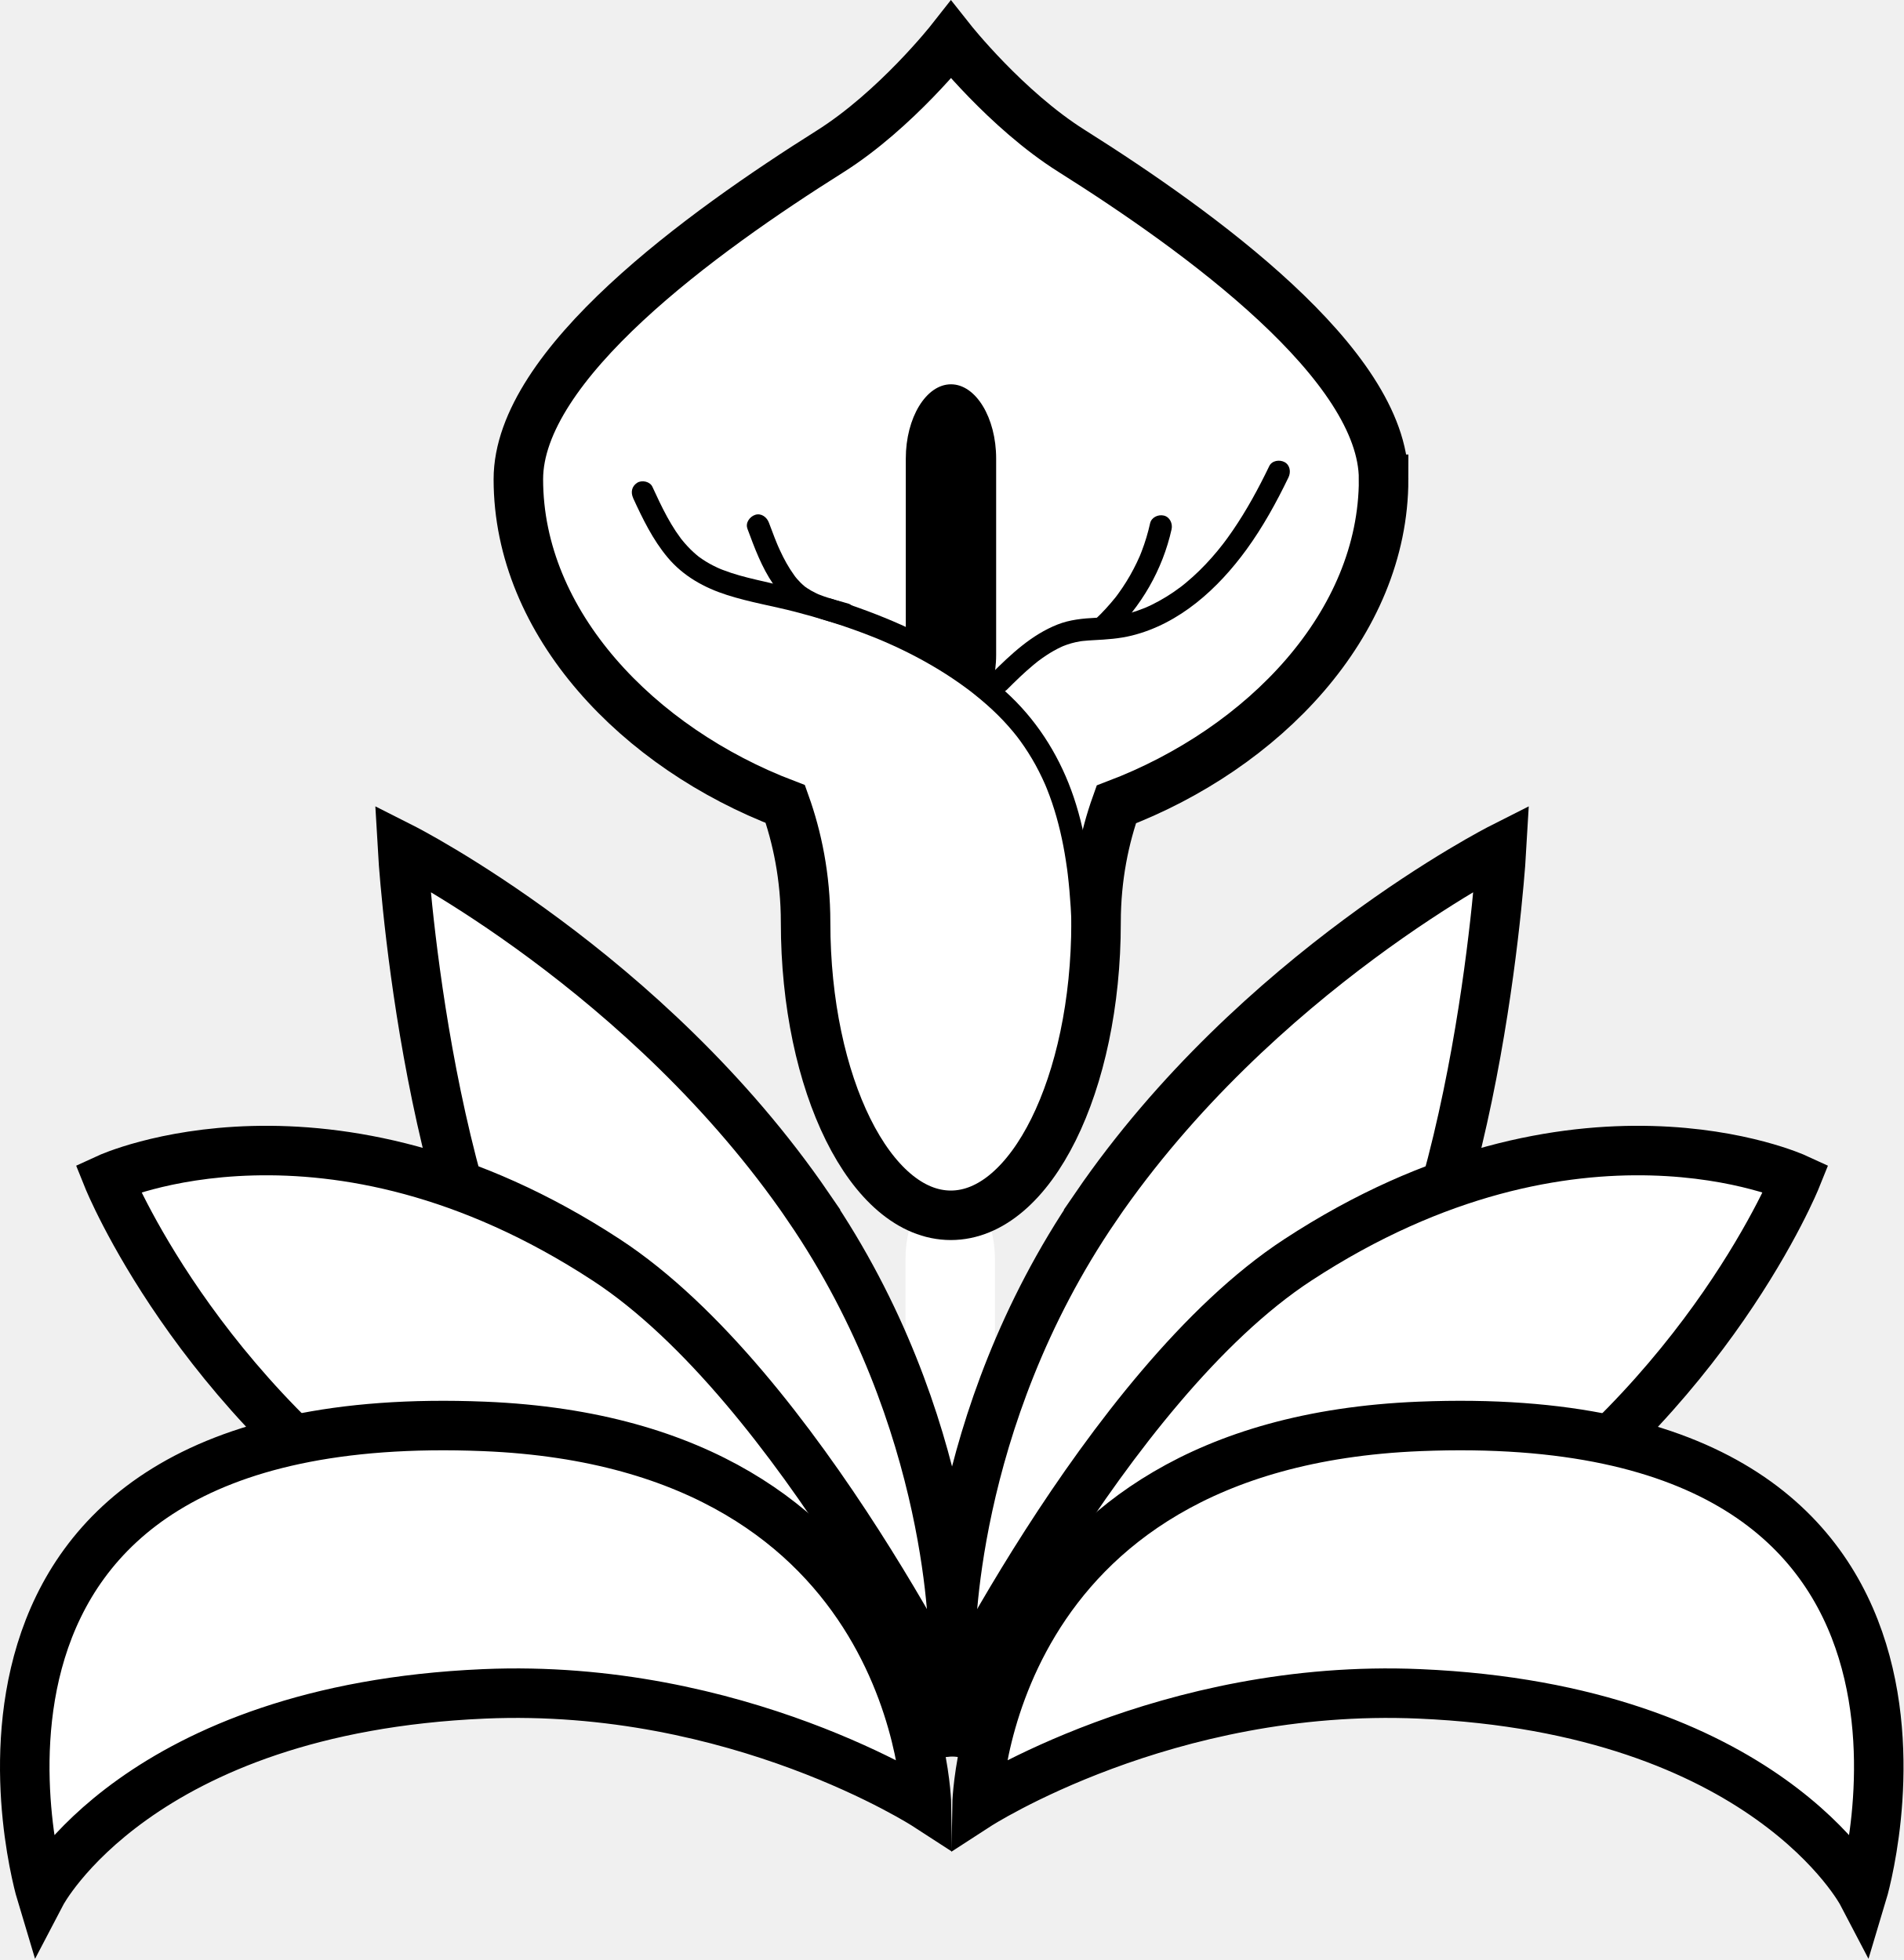
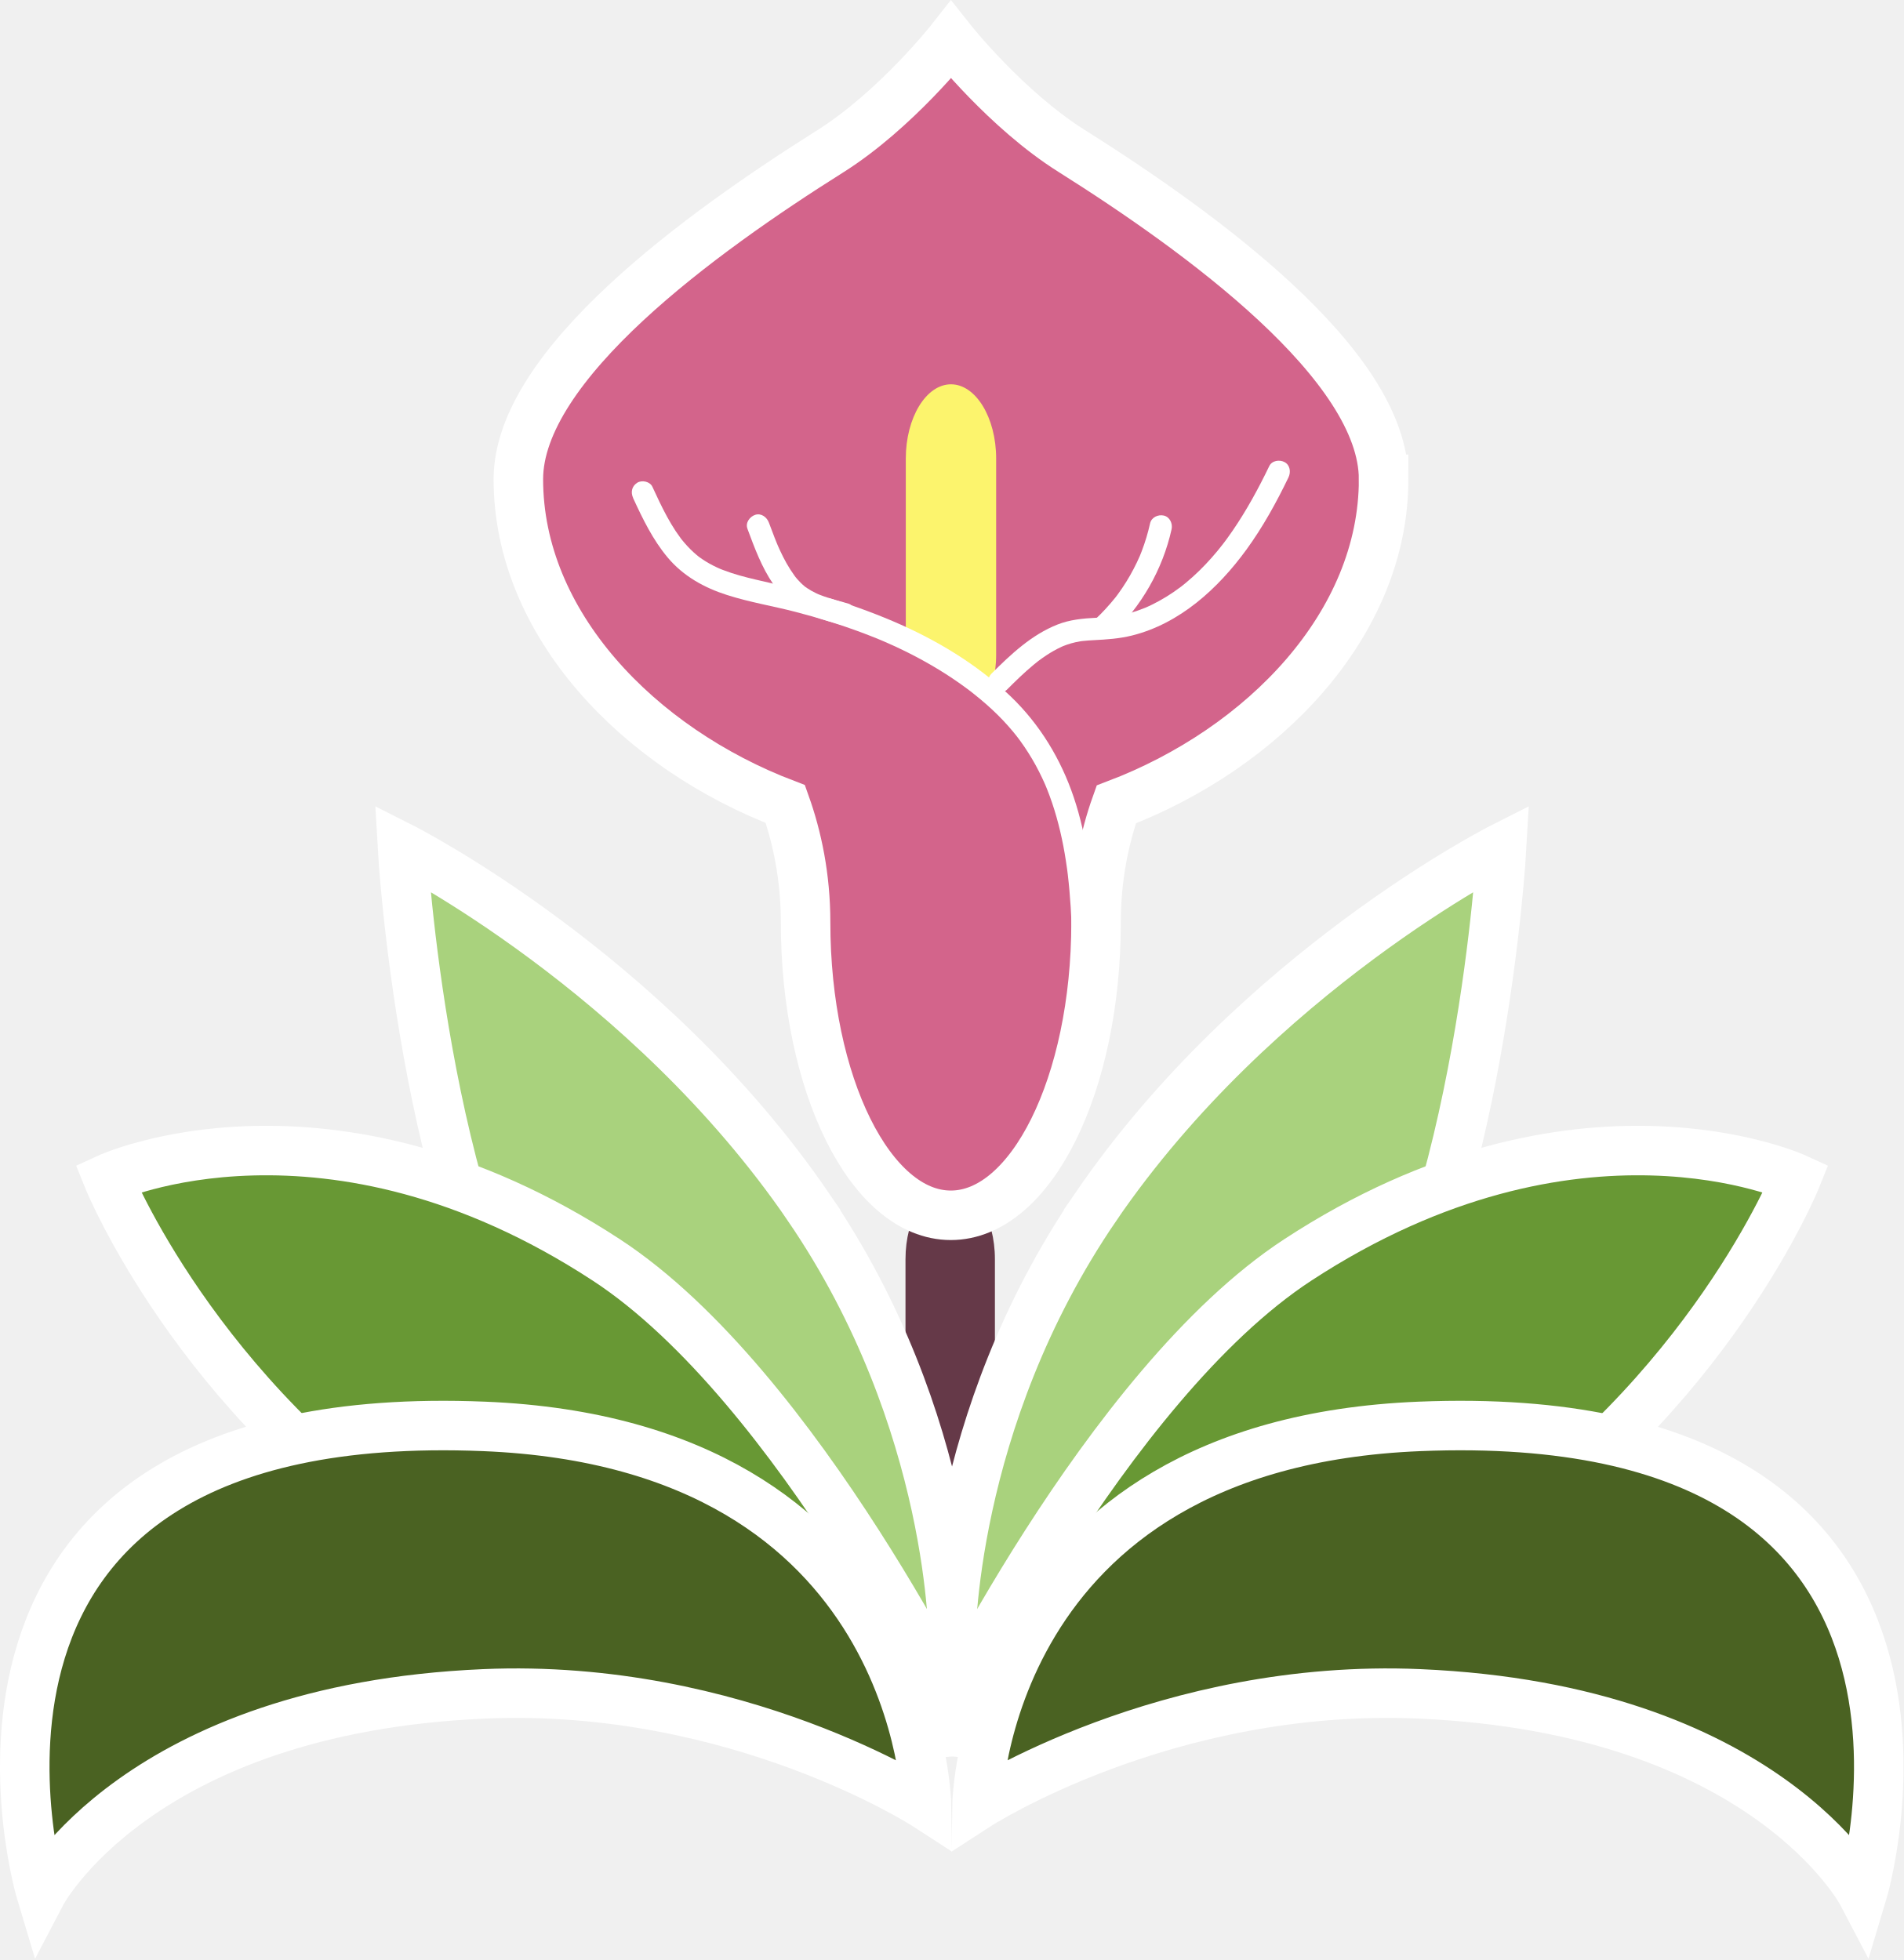
<svg xmlns="http://www.w3.org/2000/svg" width="769" height="792" viewBox="0 0 769 792" fill="none">
-   <g clip-path="url(#clip0_404_7055)">
-     <path d="M401.93 630.73C401.93 647.23 393.8 660.73 383.87 660.73C373.94 660.73 365.81 647.23 365.81 630.73V508.77C365.81 492.27 373.94 478.77 383.87 478.77C393.8 478.77 401.93 492.27 401.93 508.77V630.73Z" fill="white" />
-     <path d="M558.95 193.65C558.95 147.37 484.56 93.5 432.83 60.93C406.47 44.33 384.18 16.15 384.18 16.15C384.18 16.15 361.91 44.47 335.23 61.26C283.41 93.89 209.41 147.37 209.41 193.65C209.41 252.01 257.91 302.27 317.26 324.89C321.97 338.11 325.45 354.16 325.45 372.77C325.45 438.11 351.72 491.08 384.12 491.08C416.52 491.08 442.79 438.11 442.79 372.77C442.79 354.23 446.26 338.24 450.96 325.05C510.4 302.5 558.96 252.15 558.96 193.65H558.95Z" fill="white" stroke="black" stroke-width="20" stroke-miterlimit="10" />
-     <path d="M402.43 264.56C402.43 281.06 394.22 294.56 384.18 294.56C374.14 294.56 365.93 281.06 365.93 264.56V185.29C365.93 168.79 374.14 155.29 384.18 155.29C394.22 155.29 402.43 168.79 402.43 185.29V264.56Z" fill="black" />
-     <path d="M259.65 198.97C264.71 209.96 270.13 221.42 279.79 228.69C288.89 235.54 300.53 237.76 311.64 240.27C344.71 247.73 377.72 259.85 402.89 282.55C428.06 305.25 435.84 335.2 437.38 373.39" fill="white" />
-     <path d="M255.76 201.24C259.65 209.68 263.7 218.07 269.71 225.25C276.02 232.79 284.49 237.5 293.77 240.45C303.05 243.4 312.05 244.84 321.14 247.19C330.23 249.54 339.39 252.34 348.26 255.66C350.44 256.48 352.61 257.33 354.76 258.21C355.02 258.32 355.28 258.42 355.54 258.53C355.64 258.57 356.45 258.91 355.98 258.71C355.51 258.51 356.31 258.85 356.41 258.9C356.67 259.01 356.93 259.12 357.19 259.23C358.35 259.73 359.51 260.25 360.66 260.77C364.94 262.72 369.14 264.82 373.25 267.1C377.36 269.38 381.23 271.73 385.06 274.31C387.03 275.64 388.97 277.01 390.87 278.43C391.32 278.76 391.76 279.1 392.21 279.44C392.91 279.97 392.44 279.62 392.3 279.51C392.52 279.68 392.74 279.85 392.96 280.03C393.95 280.81 394.93 281.61 395.9 282.41C399.15 285.12 402.27 287.98 405.18 291.05C406.56 292.51 407.9 294.01 409.18 295.55C409.78 296.27 410.36 297 410.94 297.73C410.32 296.95 411.11 297.95 411.29 298.2C411.6 298.62 411.91 299.03 412.22 299.45C414.47 302.55 416.52 305.8 418.37 309.16C419.3 310.86 420.18 312.59 421.01 314.35C421.4 315.18 421.78 316.01 422.15 316.85C422.27 317.12 422.8 318.38 422.37 317.36C422.57 317.84 422.77 318.32 422.96 318.8C425.92 326.18 428.03 333.88 429.54 341.68C429.93 343.69 430.28 345.72 430.59 347.75C430.75 348.75 430.89 349.75 431.03 350.75C431.15 351.62 431.04 350.86 431.03 350.69C431.06 350.94 431.1 351.2 431.13 351.45C431.21 352.09 431.29 352.73 431.37 353.36C431.89 357.76 432.27 362.17 432.55 366.59C432.69 368.85 432.8 371.11 432.9 373.38C433 375.65 434.9 377.99 437.4 377.88C439.76 377.77 442 375.9 441.9 373.38C441.2 356.11 439.31 338.56 433.76 322.11C428.57 306.75 420.1 292.74 408.38 281.48C394.73 268.37 378.12 258.44 360.78 251.04C351.77 247.2 342.56 243.92 333.16 241.15C323.76 238.38 314.76 236.42 305.5 234.25C300.95 233.19 296.42 232 292.06 230.31C291.8 230.21 291.55 230.11 291.29 230.01C291.18 229.97 290.38 229.63 290.87 229.84C291.36 230.05 290.57 229.7 290.46 229.66C290.21 229.55 289.96 229.43 289.71 229.32C288.65 228.83 287.61 228.3 286.59 227.73C285.63 227.19 284.69 226.62 283.78 226C283.32 225.69 282.87 225.37 282.42 225.05C281.7 224.53 282.21 224.9 282.36 225.01C282.04 224.76 281.73 224.51 281.43 224.25C279.7 222.8 278.1 221.19 276.62 219.48C276.27 219.08 275.93 218.67 275.6 218.26C275.43 218.05 275.27 217.84 275.1 217.64C275.21 217.78 275.59 218.29 275.07 217.6C274.35 216.63 273.66 215.65 272.99 214.65C270.49 210.87 268.37 206.84 266.4 202.76C265.43 200.75 264.49 198.72 263.56 196.7C262.57 194.55 259.31 193.86 257.4 195.09C255.19 196.52 254.73 198.95 255.79 201.25L255.76 201.24Z" fill="black" />
-     <path d="M403.66 275.44C412.51 266.6 422.04 257.61 433.56 255.12C438.7 254.01 443.99 254.27 449.19 253.71C464.21 252.09 478.26 243.58 489.49 231.98C500.72 220.38 509.34 205.8 516.64 190.61" fill="white" />
-     <path d="M406.85 278.62C410.28 275.19 413.75 271.79 417.49 268.69C417.98 268.28 418.47 267.88 418.97 267.49C419.05 267.42 419.75 266.88 419.34 267.19C418.93 267.5 419.63 266.97 419.72 266.91C420.72 266.16 421.74 265.44 422.78 264.76C424.71 263.49 426.72 262.34 428.82 261.38C428.93 261.33 429.7 260.98 429.2 261.2C428.7 261.42 429.47 261.09 429.59 261.04C430.09 260.84 430.59 260.66 431.09 260.48C432.23 260.09 433.38 259.76 434.56 259.5C435.17 259.36 435.78 259.25 436.4 259.15C436.49 259.13 437.46 259 436.98 259.06C436.5 259.12 437.47 259.01 437.56 259C438.98 258.85 440.4 258.76 441.83 258.68C447.02 258.41 452.17 258.08 457.24 256.82C476.61 252.01 492.07 237.84 503.54 222.09C510.18 212.96 515.65 203.03 520.54 192.88C521.56 190.76 521.19 187.92 518.93 186.72C516.92 185.66 513.86 186.07 512.77 188.33C508.44 197.32 503.66 206.12 498.02 214.36C497.37 215.31 496.7 216.26 496.02 217.2C495.68 217.67 495.34 218.13 495 218.59C494.83 218.82 494.66 219.05 494.48 219.28C494.46 219.3 493.63 220.39 494.14 219.74C492.66 221.66 491.11 223.53 489.5 225.35C486.32 228.95 482.89 232.33 479.2 235.4C478.77 235.76 478.34 236.11 477.9 236.46C477.68 236.63 477.46 236.81 477.24 236.98C477.39 236.86 477.86 236.51 477.16 237.04C476.16 237.79 475.15 238.52 474.12 239.23C472.19 240.55 470.2 241.77 468.16 242.89C467.21 243.41 466.24 243.91 465.27 244.39C464.78 244.63 464.29 244.86 463.8 245.08C463.55 245.19 463.31 245.3 463.06 245.41C461.84 245.95 463.88 245.09 462.65 245.59C460.54 246.44 458.4 247.19 456.21 247.79C454.02 248.39 451.96 248.8 449.79 249.14C449.02 249.26 450.88 249.04 449.61 249.16C449.32 249.19 449.03 249.22 448.74 249.25C448.11 249.31 447.48 249.36 446.84 249.41C445.49 249.5 444.14 249.56 442.8 249.63C437.5 249.89 432.2 250.39 427.22 252.36C416.7 256.52 408.39 264.38 400.5 272.25C398.83 273.92 398.71 276.97 400.5 278.61C402.29 280.25 405.08 280.39 406.86 278.61L406.85 278.62Z" fill="black" />
-     <path d="M306.271 212.41C309.401 220.82 312.621 229.39 318.221 236.4C323.831 243.41 330.901 245.35 341.291 248.19" fill="white" />
-     <path d="M301.93 213.6C304.8 221.32 307.7 229.23 312.4 236.06C314.62 239.29 317.08 242.11 320.2 244.49C322.8 246.47 325.72 247.85 328.75 249.03C332.44 250.47 336.28 251.48 340.09 252.52C342.36 253.14 345.09 251.75 345.63 249.38C346.17 247.01 344.92 244.51 342.49 243.84C339.28 242.96 336.06 242.1 332.91 241C332.21 240.75 331.52 240.5 330.83 240.22C330.8 240.21 330.38 240.02 330.37 240.03C330.39 240.01 331.15 240.39 330.68 240.16C330.34 239.99 329.98 239.85 329.64 239.68C328.39 239.08 327.18 238.41 326.03 237.63C325.72 237.42 325.43 237.19 325.12 236.99C324.7 236.71 325.39 237.21 325.4 237.21C325.27 237.14 325.14 237 325.03 236.91C324.49 236.45 323.96 235.99 323.46 235.49C322.96 234.99 322.44 234.44 321.96 233.88C321.72 233.6 321.5 233.32 321.27 233.03C320.95 232.63 321.26 233.01 321.31 233.08C321.14 232.85 320.97 232.62 320.8 232.38C318.56 229.28 316.72 225.91 315.12 222.44C314.91 221.98 314.7 221.52 314.49 221.05C314.4 220.85 314.31 220.65 314.23 220.45C314.2 220.38 313.87 219.61 314.03 219.99C314.21 220.4 313.93 219.74 313.92 219.72C313.81 219.45 313.7 219.18 313.59 218.91C313.37 218.37 313.15 217.83 312.94 217.29C312.14 215.26 311.38 213.22 310.62 211.18C309.8 208.98 307.54 207.24 305.08 208.04C302.93 208.74 301.06 211.21 301.94 213.58L301.93 213.6Z" fill="black" />
-     <path d="M445.74 253.37C457.35 242.56 465.57 228.16 468.96 212.67L445.74 253.37Z" fill="white" />
-     <path d="M448.92 256.55C461.06 245.19 469.7 230.1 473.3 213.87C473.81 211.58 472.61 208.89 470.16 208.33C467.88 207.81 465.17 209.02 464.62 211.47C463.77 215.31 462.64 219.08 461.23 222.75C461.06 223.19 460.88 223.63 460.71 224.07C460.63 224.26 460.56 224.45 460.48 224.63C460.67 224.18 460.66 224.2 460.46 224.68C460.08 225.55 459.69 226.41 459.28 227.27C458.43 229.04 457.52 230.79 456.55 232.49C455.58 234.19 454.54 235.87 453.44 237.5C452.91 238.29 452.37 239.06 451.81 239.83C451.57 240.16 451.33 240.49 451.09 240.81C450.93 241.03 450.76 241.24 450.6 241.46C450.89 241.09 450.87 241.1 450.55 241.51C448.07 244.57 445.44 247.48 442.56 250.17C440.84 251.78 440.81 254.93 442.56 256.53C444.41 258.22 447.09 258.25 448.92 256.53V256.55Z" fill="black" />
-     <path d="M442.7 487.66C383.25 574.58 384.04 664.37 384.04 664.37C384.04 664.37 476.5 668.02 548.63 562.59C598.38 489.88 606.64 342.58 606.64 342.58C606.64 342.58 507.71 392.6 442.69 487.65L442.7 487.66Z" fill="white" stroke="black" stroke-width="20" stroke-miterlimit="10" stroke-linecap="round" />
-     <path d="M326.53 487.66C385.98 574.58 385.19 664.37 385.19 664.37C385.19 664.37 292.73 668.02 220.6 562.59C170.85 489.88 162.59 342.58 162.59 342.58C162.59 342.58 261.52 392.6 326.54 487.65L326.53 487.66Z" fill="white" stroke="black" stroke-width="20" stroke-miterlimit="10" stroke-linecap="round" />
-     <path d="M597.35 624.77C690.26 563.97 725.62 476.14 725.62 476.14C725.62 476.14 636.98 435.4 524.26 509.13C446.51 559.99 379.19 700.22 379.19 700.22C379.19 700.22 495.74 691.26 597.35 624.77Z" fill="white" stroke="black" stroke-width="20" stroke-miterlimit="10" stroke-linecap="round" />
-     <path d="M171.88 624.77C78.97 563.97 43.61 476.14 43.61 476.14C43.61 476.14 132.25 435.4 244.97 509.13C322.72 559.99 390.04 700.22 390.04 700.22C390.04 700.22 273.49 691.26 171.88 624.77Z" fill="white" stroke="black" stroke-width="20" stroke-miterlimit="10" stroke-linecap="round" />
-     <path d="M752.34 765.15C752.34 765.15 713.32 690.52 573.46 684.46C471.18 680.02 394.69 729.62 394.69 729.62C394.69 729.62 396.86 583.56 573.46 576.38C812.12 566.68 752.34 765.15 752.34 765.15Z" fill="white" stroke="black" stroke-width="20" stroke-miterlimit="10" stroke-linecap="round" />
-     <path d="M16.66 765.15C16.66 765.15 55.68 690.52 195.54 684.46C297.82 680.02 374.31 729.62 374.31 729.62C374.31 729.62 372.14 583.56 195.54 576.38C-43.12 566.68 16.66 765.15 16.66 765.15Z" fill="white" stroke="black" stroke-width="20" stroke-miterlimit="10" stroke-linecap="round" />
+   <g clip-path="url(#clip0_404_6865)">
+     <path d="M401.93 630.73C401.93 647.23 393.8 660.73 383.87 660.73C373.94 660.73 365.81 647.23 365.81 630.73V508.77C365.81 492.27 373.94 478.77 383.87 478.77C393.8 478.77 401.93 492.27 401.93 508.77V630.73Z" fill="#653948" />
+     <path d="M558.95 193.65C558.95 147.37 484.56 93.5 432.83 60.93C406.47 44.33 384.18 16.15 384.18 16.15C384.18 16.15 361.91 44.47 335.23 61.26C283.41 93.89 209.41 147.37 209.41 193.65C209.41 252.01 257.91 302.27 317.26 324.89C321.97 338.11 325.45 354.16 325.45 372.77C325.45 438.11 351.72 491.08 384.12 491.08C416.52 491.08 442.79 438.11 442.79 372.77C442.79 354.23 446.26 338.24 450.96 325.05C510.4 302.5 558.96 252.15 558.96 193.65H558.95Z" fill="#D3648B" stroke="white" stroke-width="20" stroke-miterlimit="10" />
+     <path d="M402.43 264.56C402.43 281.06 394.22 294.56 384.18 294.56C374.14 294.56 365.93 281.06 365.93 264.56V185.29C365.93 168.79 374.14 155.29 384.18 155.29C394.22 155.29 402.43 168.79 402.43 185.29V264.56Z" fill="#FCF46D" />
+     <path d="M259.65 198.97C264.71 209.96 270.13 221.42 279.79 228.69C288.89 235.54 300.53 237.76 311.64 240.27C344.71 247.73 377.72 259.85 402.89 282.55C428.06 305.25 435.84 335.2 437.38 373.39" fill="#D3648B" />
+     <path d="M255.76 201.24C259.65 209.68 263.7 218.07 269.71 225.25C276.02 232.79 284.49 237.5 293.77 240.45C303.05 243.4 312.05 244.84 321.14 247.19C330.23 249.54 339.39 252.34 348.26 255.66C350.44 256.48 352.61 257.33 354.76 258.21C355.02 258.32 355.28 258.42 355.54 258.53C355.64 258.57 356.45 258.91 355.98 258.71C355.51 258.51 356.31 258.85 356.41 258.9C356.67 259.01 356.93 259.12 357.19 259.23C358.35 259.73 359.51 260.25 360.66 260.77C364.94 262.72 369.14 264.82 373.25 267.1C377.36 269.38 381.23 271.73 385.06 274.31C387.03 275.64 388.97 277.01 390.87 278.43C391.32 278.76 391.76 279.1 392.21 279.44C392.91 279.97 392.44 279.62 392.3 279.51C392.52 279.68 392.74 279.85 392.96 280.03C393.95 280.81 394.93 281.61 395.9 282.41C399.15 285.12 402.27 287.98 405.18 291.05C406.56 292.51 407.9 294.01 409.18 295.55C409.78 296.27 410.36 297 410.94 297.73C410.32 296.95 411.11 297.95 411.29 298.2C411.6 298.62 411.91 299.03 412.22 299.45C414.47 302.55 416.52 305.8 418.37 309.16C419.3 310.86 420.18 312.59 421.01 314.35C421.4 315.18 421.78 316.01 422.15 316.85C422.27 317.12 422.8 318.38 422.37 317.36C422.57 317.84 422.77 318.32 422.96 318.8C425.92 326.18 428.03 333.88 429.54 341.68C429.93 343.69 430.28 345.72 430.59 347.75C430.75 348.75 430.89 349.75 431.03 350.75C431.15 351.62 431.04 350.86 431.03 350.69C431.06 350.94 431.1 351.2 431.13 351.45C431.21 352.09 431.29 352.73 431.37 353.36C431.89 357.76 432.27 362.17 432.55 366.59C432.69 368.85 432.8 371.11 432.9 373.38C433 375.65 434.9 377.99 437.4 377.88C439.76 377.77 442 375.9 441.9 373.38C441.2 356.11 439.31 338.56 433.76 322.11C428.57 306.75 420.1 292.74 408.38 281.48C394.73 268.37 378.12 258.44 360.78 251.04C351.77 247.2 342.56 243.92 333.16 241.15C323.76 238.38 314.76 236.42 305.5 234.25C300.95 233.19 296.42 232 292.06 230.31C291.8 230.21 291.55 230.11 291.29 230.01C291.18 229.97 290.38 229.63 290.87 229.84C291.36 230.05 290.57 229.7 290.46 229.66C290.21 229.55 289.96 229.43 289.71 229.32C288.65 228.83 287.61 228.3 286.59 227.73C285.63 227.19 284.69 226.62 283.78 226C283.32 225.69 282.87 225.37 282.42 225.05C281.7 224.53 282.21 224.9 282.36 225.01C282.04 224.76 281.73 224.51 281.43 224.25C279.7 222.8 278.1 221.19 276.62 219.48C276.27 219.08 275.93 218.67 275.6 218.26C275.43 218.05 275.27 217.84 275.1 217.64C275.21 217.78 275.59 218.29 275.07 217.6C274.35 216.63 273.66 215.65 272.99 214.65C270.49 210.87 268.37 206.84 266.4 202.76C265.43 200.75 264.49 198.72 263.56 196.7C262.57 194.55 259.31 193.86 257.4 195.09C255.19 196.52 254.73 198.95 255.79 201.25L255.76 201.24Z" fill="white" />
+     <path d="M403.66 275.44C412.51 266.6 422.04 257.61 433.56 255.12C438.7 254.01 443.99 254.27 449.19 253.71C464.21 252.09 478.26 243.58 489.49 231.98C500.72 220.38 509.34 205.8 516.64 190.61" fill="#D3648B" />
+     <path d="M406.85 278.62C410.28 275.19 413.75 271.79 417.49 268.69C417.98 268.28 418.47 267.88 418.97 267.49C419.05 267.42 419.75 266.88 419.34 267.19C418.93 267.5 419.63 266.97 419.72 266.91C420.72 266.16 421.74 265.44 422.78 264.76C424.71 263.49 426.72 262.34 428.82 261.38C428.93 261.33 429.7 260.98 429.2 261.2C428.7 261.42 429.47 261.09 429.59 261.04C430.09 260.84 430.59 260.66 431.09 260.48C432.23 260.09 433.38 259.76 434.56 259.5C435.17 259.36 435.78 259.25 436.4 259.15C436.49 259.13 437.46 259 436.98 259.06C436.5 259.12 437.47 259.01 437.56 259C438.98 258.85 440.4 258.76 441.83 258.68C447.02 258.41 452.17 258.08 457.24 256.82C476.61 252.01 492.07 237.84 503.54 222.09C510.18 212.96 515.65 203.03 520.54 192.88C521.56 190.76 521.19 187.92 518.93 186.72C516.92 185.66 513.86 186.07 512.77 188.33C508.44 197.32 503.66 206.12 498.02 214.36C497.37 215.31 496.7 216.26 496.02 217.2C495.68 217.67 495.34 218.13 495 218.59C494.83 218.82 494.66 219.05 494.48 219.28C494.46 219.3 493.63 220.39 494.14 219.74C492.66 221.66 491.11 223.53 489.5 225.35C486.32 228.95 482.89 232.33 479.2 235.4C478.77 235.76 478.34 236.11 477.9 236.46C477.68 236.63 477.46 236.81 477.24 236.98C477.39 236.86 477.86 236.51 477.16 237.04C476.16 237.79 475.15 238.52 474.12 239.23C472.19 240.55 470.2 241.77 468.16 242.89C467.21 243.41 466.24 243.91 465.27 244.39C464.78 244.63 464.29 244.86 463.8 245.08C463.55 245.19 463.31 245.3 463.06 245.41C461.84 245.95 463.88 245.09 462.65 245.59C460.54 246.44 458.4 247.19 456.21 247.79C454.02 248.39 451.96 248.8 449.79 249.14C449.02 249.26 450.88 249.04 449.61 249.16C449.32 249.19 449.03 249.22 448.74 249.25C448.11 249.31 447.48 249.36 446.84 249.41C445.49 249.5 444.14 249.56 442.8 249.63C437.5 249.89 432.2 250.39 427.22 252.36C416.7 256.52 408.39 264.38 400.5 272.25C398.83 273.92 398.71 276.97 400.5 278.61C402.29 280.25 405.08 280.39 406.86 278.61L406.85 278.62Z" fill="white" />
+     <path d="M306.271 212.41C309.401 220.82 312.621 229.39 318.221 236.4C323.831 243.41 330.901 245.35 341.291 248.19" fill="#D3648B" />
+     <path d="M301.93 213.6C304.8 221.32 307.7 229.23 312.4 236.06C314.62 239.29 317.08 242.11 320.2 244.49C322.8 246.47 325.72 247.85 328.75 249.03C332.44 250.47 336.28 251.48 340.09 252.52C342.36 253.14 345.09 251.75 345.63 249.38C346.17 247.01 344.92 244.51 342.49 243.84C339.28 242.96 336.06 242.1 332.91 241C332.21 240.75 331.52 240.5 330.83 240.22C330.8 240.21 330.38 240.02 330.37 240.03C330.39 240.01 331.15 240.39 330.68 240.16C330.34 239.99 329.98 239.85 329.64 239.68C328.39 239.08 327.18 238.41 326.03 237.63C325.72 237.42 325.43 237.19 325.12 236.99C324.7 236.71 325.39 237.21 325.4 237.21C325.27 237.14 325.14 237 325.03 236.91C324.49 236.45 323.96 235.99 323.46 235.49C322.96 234.99 322.44 234.44 321.96 233.88C321.72 233.6 321.5 233.32 321.27 233.03C320.95 232.63 321.26 233.01 321.31 233.08C321.14 232.85 320.97 232.62 320.8 232.38C318.56 229.28 316.72 225.91 315.12 222.44C314.91 221.98 314.7 221.52 314.49 221.05C314.4 220.85 314.31 220.65 314.23 220.45C314.2 220.38 313.87 219.61 314.03 219.99C314.21 220.4 313.93 219.74 313.92 219.72C313.81 219.45 313.7 219.18 313.59 218.91C313.37 218.37 313.15 217.83 312.94 217.29C312.14 215.26 311.38 213.22 310.62 211.18C309.8 208.98 307.54 207.24 305.08 208.04C302.93 208.74 301.06 211.21 301.94 213.58L301.93 213.6Z" fill="white" />
+     <path d="M445.74 253.37C457.35 242.56 465.57 228.16 468.96 212.67L445.74 253.37Z" fill="#D3648B" />
+     <path d="M448.92 256.55C461.06 245.19 469.7 230.1 473.3 213.87C473.81 211.58 472.61 208.89 470.16 208.33C467.88 207.81 465.17 209.02 464.62 211.47C463.77 215.31 462.64 219.08 461.23 222.75C461.06 223.19 460.88 223.63 460.71 224.07C460.63 224.26 460.56 224.45 460.48 224.63C460.67 224.18 460.66 224.2 460.46 224.68C460.08 225.55 459.69 226.41 459.28 227.27C458.43 229.04 457.52 230.79 456.55 232.49C455.58 234.19 454.54 235.87 453.44 237.5C452.91 238.29 452.37 239.06 451.81 239.83C451.57 240.16 451.33 240.49 451.09 240.81C450.93 241.03 450.76 241.24 450.6 241.46C450.89 241.09 450.87 241.1 450.55 241.51C448.07 244.57 445.44 247.48 442.56 250.17C440.84 251.78 440.81 254.93 442.56 256.53C444.41 258.22 447.09 258.25 448.92 256.53V256.55Z" fill="white" />
+     <path d="M442.7 487.66C383.25 574.58 384.04 664.37 384.04 664.37C384.04 664.37 476.5 668.02 548.63 562.59C598.38 489.88 606.64 342.58 606.64 342.58C606.64 342.58 507.71 392.6 442.69 487.65L442.7 487.66Z" fill="#A9D27D" stroke="white" stroke-width="20" stroke-miterlimit="10" stroke-linecap="round" />
+     <path d="M326.53 487.66C385.98 574.58 385.19 664.37 385.19 664.37C385.19 664.37 292.73 668.02 220.6 562.59C170.85 489.88 162.59 342.58 162.59 342.58C162.59 342.58 261.52 392.6 326.54 487.65L326.53 487.66Z" fill="#A9D27D" stroke="white" stroke-width="20" stroke-miterlimit="10" stroke-linecap="round" />
+     <path d="M597.35 624.77C690.26 563.97 725.62 476.14 725.62 476.14C725.62 476.14 636.98 435.4 524.26 509.13C446.51 559.99 379.19 700.22 379.19 700.22C379.19 700.22 495.74 691.26 597.35 624.77Z" fill="#689834" stroke="white" stroke-width="20" stroke-miterlimit="10" stroke-linecap="round" />
+     <path d="M171.88 624.77C78.97 563.97 43.61 476.14 43.61 476.14C43.61 476.14 132.25 435.4 244.97 509.13C322.72 559.99 390.04 700.22 390.04 700.22C390.04 700.22 273.49 691.26 171.88 624.77Z" fill="#689834" stroke="white" stroke-width="20" stroke-miterlimit="10" stroke-linecap="round" />
+     <path d="M752.34 765.15C752.34 765.15 713.32 690.52 573.46 684.46C471.18 680.02 394.69 729.62 394.69 729.62C394.69 729.62 396.86 583.56 573.46 576.38C812.12 566.68 752.34 765.15 752.34 765.15Z" fill="#4A6222" stroke="white" stroke-width="20" stroke-miterlimit="10" stroke-linecap="round" />
+     <path d="M16.66 765.15C16.66 765.15 55.68 690.52 195.54 684.46C297.82 680.02 374.31 729.62 374.31 729.62C374.31 729.62 372.14 583.56 195.54 576.38C-43.12 566.68 16.66 765.15 16.66 765.15Z" fill="#4A6222" stroke="white" stroke-width="20" stroke-miterlimit="10" stroke-linecap="round" />
  </g>
  <defs>
-     <clipPath id="clip0_404_7055">
+     <clipPath id="clip0_404_6865">
      <rect width="769" height="791.51" fill="white" />
    </clipPath>
  </defs>
</svg>
